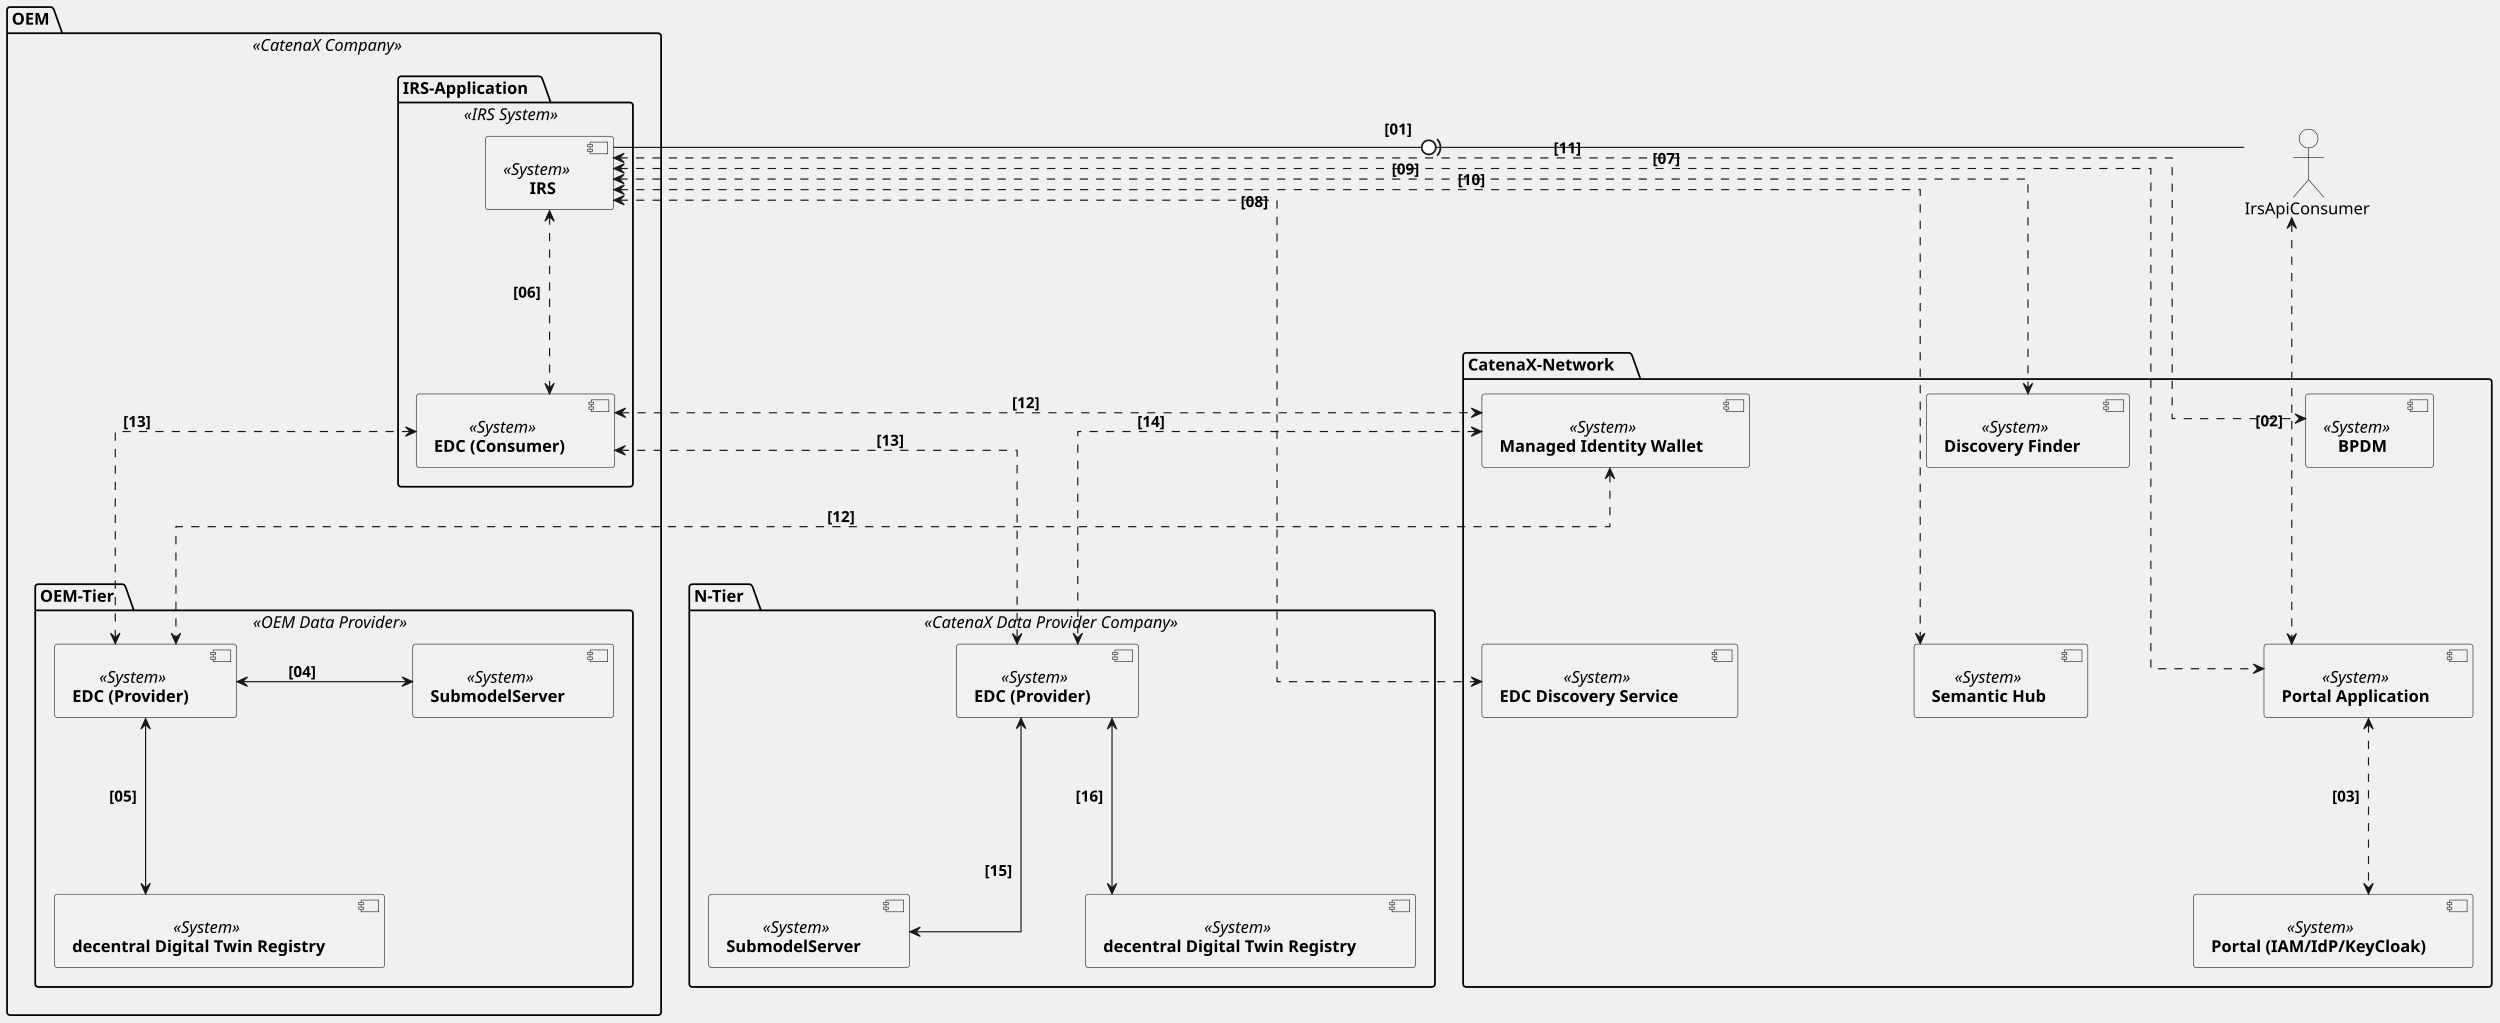
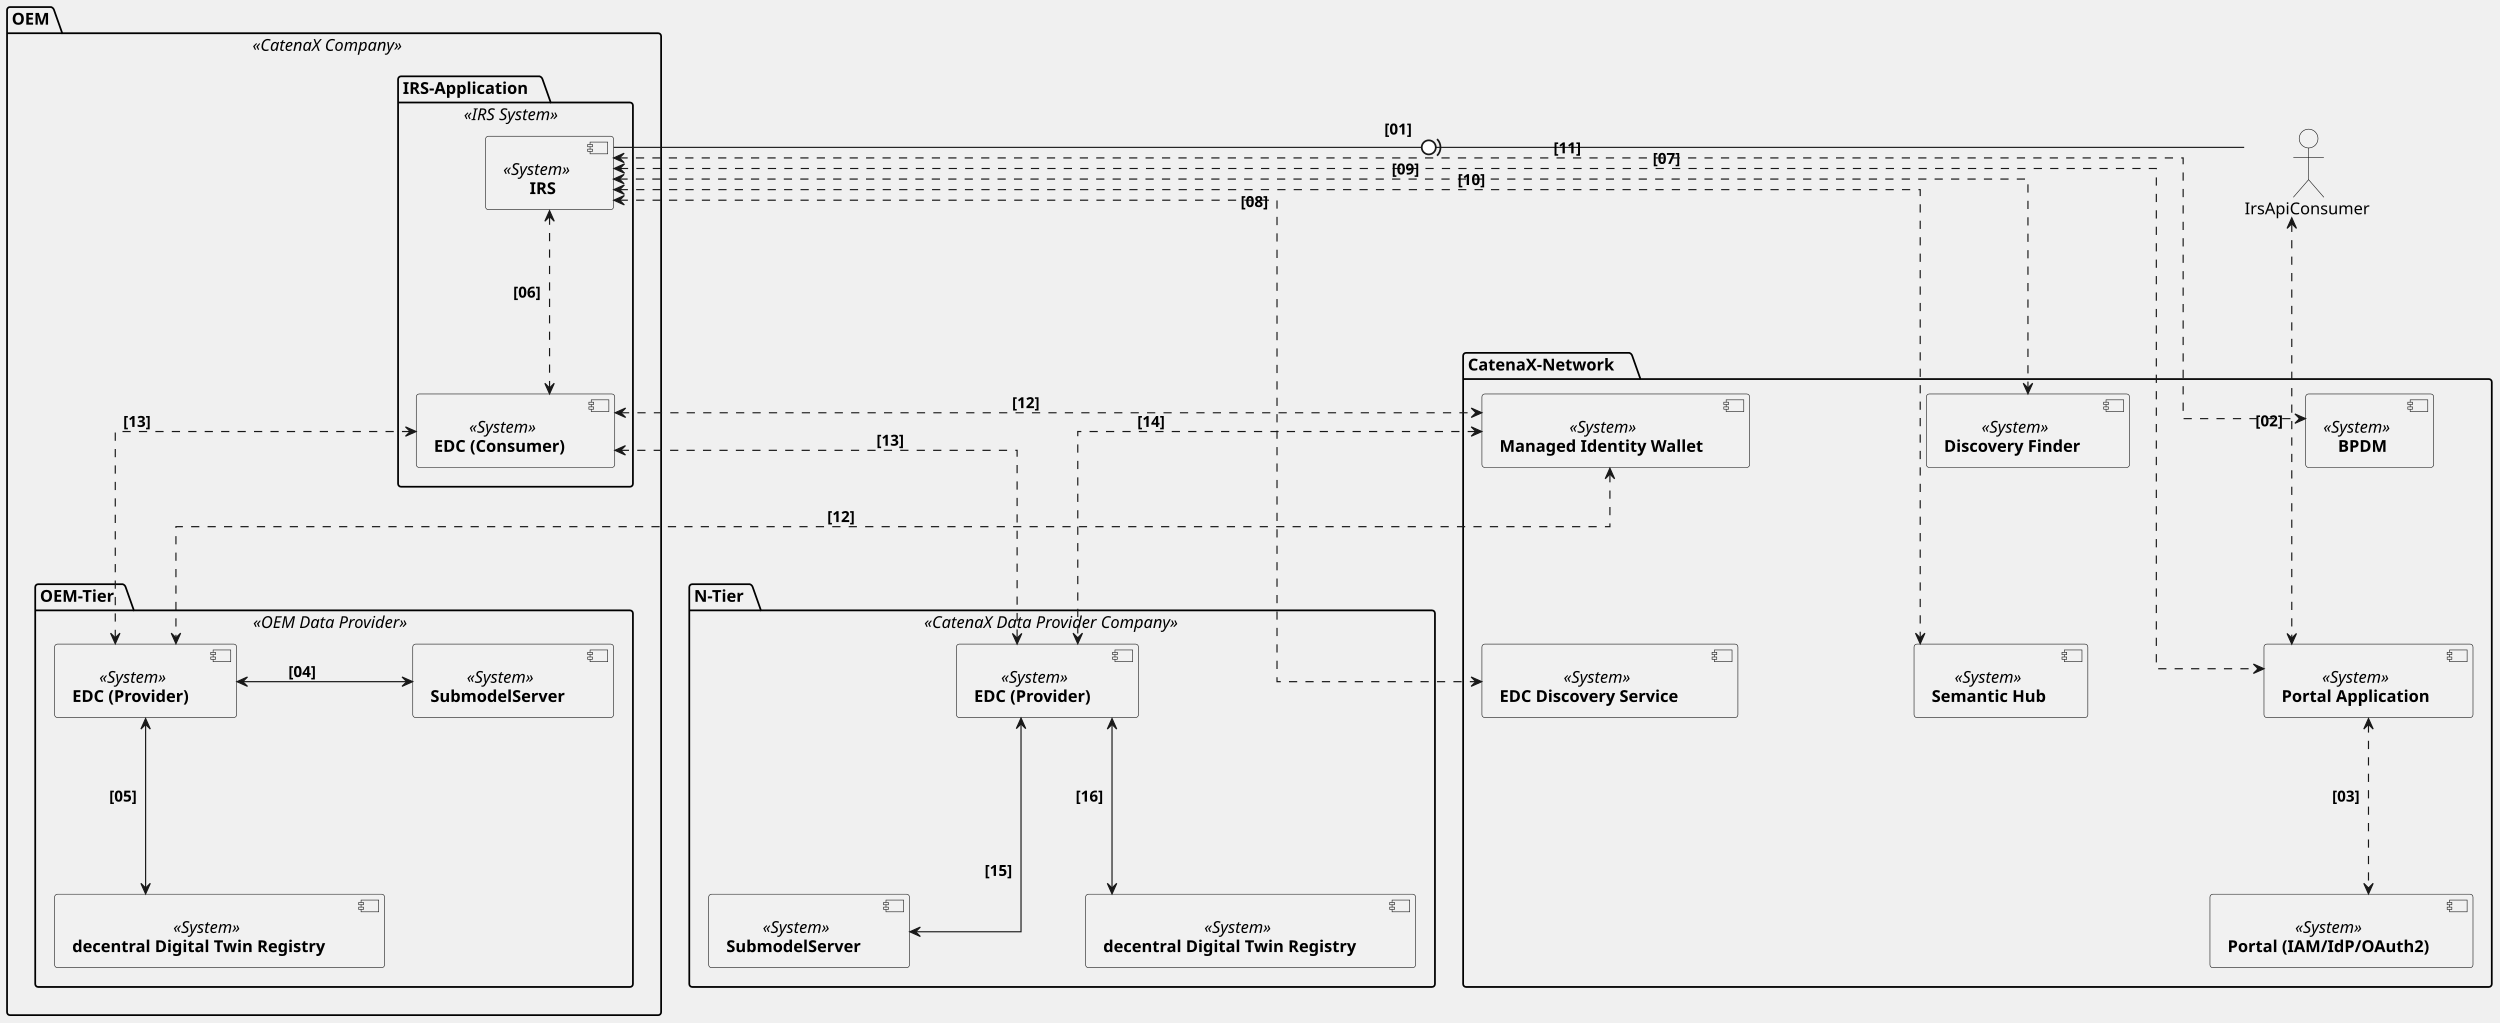
<svg xmlns="http://www.w3.org/2000/svg" contentStyleType="text/css" height="871px" preserveAspectRatio="none" style="width:2129px;height:871px;background:#FFFFFF;" version="1.1" viewBox="0 0 2129 871" width="2129px" zoomAndPan="magnify">
  <defs />
  <g>
    <g id="cluster_consumer">
      <path d="M8.5,6 L43.5,6 A3.75,3.75 0 0 1 46,8.5 L53,28.297 L560.5,28.297 A2.5,2.5 0 0 1 563,30.797 L563,862 A2.5,2.5 0 0 1 560.5,864.5 L8.5,864.5 A2.5,2.5 0 0 1 6,862 L6,8.5 A2.5,2.5 0 0 1 8.5,6 " fill="none" style="stroke:#000000;stroke-width:1.5;" />
      <line style="stroke:#000000;stroke-width:1.5;" x1="6" x2="53" y1="28.297" y2="28.297" />
      <text fill="#000000" font-family="Architects daughter" font-size="14" font-weight="bold" lengthAdjust="spacing" textLength="34" x="10" y="20.995">OEM</text>
      <text fill="#000000" font-family="Architects daughter" font-size="14" font-style="italic" lengthAdjust="spacing" textLength="147" x="215" y="43.292">«CatenaX Company»</text>
    </g>
    <g id="cluster_irs_component">
      <path d="M341.5,65 L459.5,65 A3.75,3.75 0 0 1 462,67.5 L469,87.297 L536.5,87.297 A2.5,2.5 0 0 1 539,89.797 L539,412 A2.5,2.5 0 0 1 536.5,414.5 L341.5,414.5 A2.5,2.5 0 0 1 339,412 L339,67.5 A2.5,2.5 0 0 1 341.5,65 " fill="none" style="stroke:#000000;stroke-width:1.5;" />
      <line style="stroke:#000000;stroke-width:1.5;" x1="339" x2="469" y1="87.297" y2="87.297" />
      <text fill="#000000" font-family="Architects daughter" font-size="14" font-weight="bold" lengthAdjust="spacing" textLength="117" x="343" y="79.995">IRS-Application</text>
      <text fill="#000000" font-family="Architects daughter" font-size="14" font-style="italic" lengthAdjust="spacing" textLength="96" x="395" y="102.292">«IRS System»</text>
    </g>
    <g id="cluster_oem_provider">
      <path d="M32.5,497.5 L104.5,497.5 A3.75,3.75 0 0 1 107,500 L114,519.797 L536.5,519.797 A2.5,2.5 0 0 1 539,522.297 L539,838 A2.5,2.5 0 0 1 536.5,840.5 L32.5,840.5 A2.5,2.5 0 0 1 30,838 L30,500 A2.5,2.5 0 0 1 32.5,497.5 " fill="none" style="stroke:#000000;stroke-width:1.5;" />
      <line style="stroke:#000000;stroke-width:1.5;" x1="30" x2="114" y1="519.797" y2="519.797" />
      <text fill="#000000" font-family="Architects daughter" font-size="14" font-weight="bold" lengthAdjust="spacing" textLength="71" x="34" y="512.495">OEM-Tier</text>
      <text fill="#000000" font-family="Architects daughter" font-size="14" font-style="italic" lengthAdjust="spacing" textLength="146" x="215.5" y="534.792">«OEM Data Provider»</text>
    </g>
    <g id="cluster_network">
      <path d="M1248.5,300.5 L1387.5,300.5 A3.75,3.75 0 0 1 1390,303 L1397,322.797 L2119.5,322.797 A2.5,2.5 0 0 1 2122,325.297 L2122,838 A2.5,2.5 0 0 1 2119.5,840.5 L1248.5,840.5 A2.5,2.5 0 0 1 1246,838 L1246,303 A2.5,2.5 0 0 1 1248.5,300.5 " fill="none" style="stroke:#000000;stroke-width:1.5;" />
      <line style="stroke:#000000;stroke-width:1.5;" x1="1246" x2="1397" y1="322.797" y2="322.797" />
      <text fill="#000000" font-family="Architects daughter" font-size="14" font-weight="bold" lengthAdjust="spacing" textLength="138" x="1250" y="315.495">CatenaX-Network</text>
    </g>
    <g id="cluster_provider">
      <path d="M589.5,497.5 L638.5,497.5 A3.75,3.75 0 0 1 641,500 L648,519.797 L1219.5,519.797 A2.5,2.5 0 0 1 1222,522.297 L1222,838 A2.5,2.5 0 0 1 1219.5,840.5 L589.5,840.5 A2.5,2.5 0 0 1 587,838 L587,500 A2.5,2.5 0 0 1 589.5,497.5 " fill="none" style="stroke:#000000;stroke-width:1.5;" />
      <line style="stroke:#000000;stroke-width:1.5;" x1="587" x2="648" y1="519.797" y2="519.797" />
      <text fill="#000000" font-family="Architects daughter" font-size="14" font-weight="bold" lengthAdjust="spacing" textLength="48" x="591" y="512.495">N-Tier</text>
      <text fill="#000000" font-family="Architects daughter" font-size="14" font-style="italic" lengthAdjust="spacing" textLength="243" x="787" y="534.792">«CatenaX Data Provider Company»</text>
    </g>
    <g id="elem_IRS">
      <rect fill="#F1F1F1" height="62.594" rx="2.5" ry="2.5" style="stroke:#181818;stroke-width:0.5;" width="109" x="413.5" y="116" />
      <rect fill="#F1F1F1" height="10" style="stroke:#181818;stroke-width:0.5;" width="15" x="502.5" y="121" />
      <rect fill="#F1F1F1" height="2" style="stroke:#181818;stroke-width:0.5;" width="4" x="500.5" y="123" />
      <rect fill="#F1F1F1" height="2" style="stroke:#181818;stroke-width:0.5;" width="4" x="500.5" y="127" />
      <text fill="#000000" font-family="Architects daughter" font-size="14" font-style="italic" lengthAdjust="spacing" textLength="69" x="428.5" y="148.995">«System»</text>
      <text fill="#000000" font-family="Architects daughter" font-size="14" font-weight="bold" lengthAdjust="spacing" textLength="24" x="451" y="165.292">IRS</text>
    </g>
    <g id="elem_EDC">
      <rect fill="#F1F1F1" height="62.594" rx="2.5" ry="2.5" style="stroke:#181818;stroke-width:0.5;" width="169" x="354.5" y="335.5" />
      <rect fill="#F1F1F1" height="10" style="stroke:#181818;stroke-width:0.5;" width="15" x="503.5" y="340.5" />
      <rect fill="#F1F1F1" height="2" style="stroke:#181818;stroke-width:0.5;" width="4" x="501.5" y="342.5" />
      <rect fill="#F1F1F1" height="2" style="stroke:#181818;stroke-width:0.5;" width="4" x="501.5" y="346.5" />
      <text fill="#000000" font-family="Architects daughter" font-size="14" font-style="italic" lengthAdjust="spacing" textLength="69" x="399.5" y="368.495">«System»</text>
      <text fill="#000000" font-family="Architects daughter" font-size="14" font-weight="bold" lengthAdjust="spacing" textLength="129" x="369.5" y="384.792">EDC (Consumer)</text>
    </g>
    <g id="elem_EDCProviderOEM">
      <rect fill="#F1F1F1" height="62.594" rx="2.5" ry="2.5" style="stroke:#181818;stroke-width:0.5;" width="155" x="46.5" y="548.5" />
      <rect fill="#F1F1F1" height="10" style="stroke:#181818;stroke-width:0.5;" width="15" x="181.5" y="553.5" />
      <rect fill="#F1F1F1" height="2" style="stroke:#181818;stroke-width:0.5;" width="4" x="179.5" y="555.5" />
      <rect fill="#F1F1F1" height="2" style="stroke:#181818;stroke-width:0.5;" width="4" x="179.5" y="559.5" />
      <text fill="#000000" font-family="Architects daughter" font-size="14" font-style="italic" lengthAdjust="spacing" textLength="69" x="84.5" y="581.495">«System»</text>
      <text fill="#000000" font-family="Architects daughter" font-size="14" font-weight="bold" lengthAdjust="spacing" textLength="115" x="61.5" y="597.792">EDC (Provider)</text>
    </g>
    <g id="elem_SubmodelServerOEM">
      <rect fill="#F1F1F1" height="62.594" rx="2.5" ry="2.5" style="stroke:#181818;stroke-width:0.5;" width="171" x="351.5" y="548.5" />
      <rect fill="#F1F1F1" height="10" style="stroke:#181818;stroke-width:0.5;" width="15" x="502.5" y="553.5" />
      <rect fill="#F1F1F1" height="2" style="stroke:#181818;stroke-width:0.5;" width="4" x="500.5" y="555.5" />
      <rect fill="#F1F1F1" height="2" style="stroke:#181818;stroke-width:0.5;" width="4" x="500.5" y="559.5" />
      <text fill="#000000" font-family="Architects daughter" font-size="14" font-style="italic" lengthAdjust="spacing" textLength="69" x="397.5" y="581.495">«System»</text>
      <text fill="#000000" font-family="Architects daughter" font-size="14" font-weight="bold" lengthAdjust="spacing" textLength="131" x="366.5" y="597.792">SubmodelServer</text>
    </g>
    <g id="elem_DT_REG_OEM">
      <rect fill="#F1F1F1" height="62.594" rx="2.5" ry="2.5" style="stroke:#181818;stroke-width:0.5;" width="281" x="46.5" y="761.5" />
      <rect fill="#F1F1F1" height="10" style="stroke:#181818;stroke-width:0.5;" width="15" x="307.5" y="766.5" />
      <rect fill="#F1F1F1" height="2" style="stroke:#181818;stroke-width:0.5;" width="4" x="305.5" y="768.5" />
      <rect fill="#F1F1F1" height="2" style="stroke:#181818;stroke-width:0.5;" width="4" x="305.5" y="772.5" />
      <text fill="#000000" font-family="Architects daughter" font-size="14" font-style="italic" lengthAdjust="spacing" textLength="69" x="147.5" y="794.495">«System»</text>
      <text fill="#000000" font-family="Architects daughter" font-size="14" font-weight="bold" lengthAdjust="spacing" textLength="241" x="61.5" y="810.792">decentral Digital Twin Registry</text>
    </g>
    <g id="elem_miw">
      <rect fill="#F1F1F1" height="62.594" rx="2.5" ry="2.5" style="stroke:#181818;stroke-width:0.5;" width="228" x="1262" y="335.5" />
      <rect fill="#F1F1F1" height="10" style="stroke:#181818;stroke-width:0.5;" width="15" x="1470" y="340.5" />
      <rect fill="#F1F1F1" height="2" style="stroke:#181818;stroke-width:0.5;" width="4" x="1468" y="342.5" />
      <rect fill="#F1F1F1" height="2" style="stroke:#181818;stroke-width:0.5;" width="4" x="1468" y="346.5" />
      <text fill="#000000" font-family="Architects daughter" font-size="14" font-style="italic" lengthAdjust="spacing" textLength="69" x="1336.5" y="368.495">«System»</text>
      <text fill="#000000" font-family="Architects daughter" font-size="14" font-weight="bold" lengthAdjust="spacing" textLength="188" x="1277" y="384.792">Managed Identity Wallet</text>
    </g>
    <g id="elem_IAM_IRS">
      <rect fill="#F1F1F1" height="62.594" rx="2.5" ry="2.5" style="stroke:#181818;stroke-width:0.5;" width="178" x="1928" y="548.5" />
      <rect fill="#F1F1F1" height="10" style="stroke:#181818;stroke-width:0.5;" width="15" x="2086" y="553.5" />
      <rect fill="#F1F1F1" height="2" style="stroke:#181818;stroke-width:0.5;" width="4" x="2084" y="555.5" />
      <rect fill="#F1F1F1" height="2" style="stroke:#181818;stroke-width:0.5;" width="4" x="2084" y="559.5" />
      <text fill="#000000" font-family="Architects daughter" font-size="14" font-style="italic" lengthAdjust="spacing" textLength="69" x="1977.5" y="581.495">«System»</text>
      <text fill="#000000" font-family="Architects daughter" font-size="14" font-weight="bold" lengthAdjust="spacing" textLength="138" x="1943" y="597.792">Portal Application</text>
    </g>
    <g id="elem_Portal_IdP">
-       <rect fill="#F1F1F1" height="62.594" rx="2.5" ry="2.5" style="stroke:#181818;stroke-width:0.5;" width="238" x="1868" y="761.5" />
+       <rect fill="#F1F1F1" height="62.594" rx="2.5" ry="2.5" style="stroke:#181818;stroke-width:0.5;" width="224" x="1882" y="761.5" />
      <rect fill="#F1F1F1" height="10" style="stroke:#181818;stroke-width:0.5;" width="15" x="2086" y="766.5" />
      <rect fill="#F1F1F1" height="2" style="stroke:#181818;stroke-width:0.5;" width="4" x="2084" y="768.5" />
      <rect fill="#F1F1F1" height="2" style="stroke:#181818;stroke-width:0.5;" width="4" x="2084" y="772.5" />
-       <text fill="#000000" font-family="Architects daughter" font-size="14" font-style="italic" lengthAdjust="spacing" textLength="69" x="1947.5" y="794.495">«System»</text>
-       <text fill="#000000" font-family="Architects daughter" font-size="14" font-weight="bold" lengthAdjust="spacing" textLength="198" x="1883" y="810.792">Portal (IAM/IdP/KeyCloak)</text>
+       <text fill="#000000" font-family="Architects daughter" font-size="14" font-style="italic" lengthAdjust="spacing" textLength="69" x="1954.5" y="794.495">«System»</text>
+       <text fill="#000000" font-family="Architects daughter" font-size="14" font-weight="bold" lengthAdjust="spacing" textLength="184" x="1897" y="810.792">Portal (IAM/IdP/OAuth2)</text>
    </g>
    <g id="elem_edc_discovery">
      <rect fill="#F1F1F1" height="62.594" rx="2.5" ry="2.5" style="stroke:#181818;stroke-width:0.5;" width="218" x="1262" y="548.5" />
      <rect fill="#F1F1F1" height="10" style="stroke:#181818;stroke-width:0.5;" width="15" x="1460" y="553.5" />
      <rect fill="#F1F1F1" height="2" style="stroke:#181818;stroke-width:0.5;" width="4" x="1458" y="555.5" />
      <rect fill="#F1F1F1" height="2" style="stroke:#181818;stroke-width:0.5;" width="4" x="1458" y="559.5" />
      <text fill="#000000" font-family="Architects daughter" font-size="14" font-style="italic" lengthAdjust="spacing" textLength="69" x="1331.5" y="581.495">«System»</text>
      <text fill="#000000" font-family="Architects daughter" font-size="14" font-weight="bold" lengthAdjust="spacing" textLength="178" x="1277" y="597.792">EDC Discovery Service</text>
    </g>
    <g id="elem_discovery_finder">
      <rect fill="#F1F1F1" height="62.594" rx="2.5" ry="2.5" style="stroke:#181818;stroke-width:0.5;" width="173" x="1640.5" y="335.5" />
      <rect fill="#F1F1F1" height="10" style="stroke:#181818;stroke-width:0.5;" width="15" x="1793.5" y="340.5" />
      <rect fill="#F1F1F1" height="2" style="stroke:#181818;stroke-width:0.5;" width="4" x="1791.5" y="342.5" />
      <rect fill="#F1F1F1" height="2" style="stroke:#181818;stroke-width:0.5;" width="4" x="1791.5" y="346.5" />
      <text fill="#000000" font-family="Architects daughter" font-size="14" font-style="italic" lengthAdjust="spacing" textLength="69" x="1687.5" y="368.495">«System»</text>
      <text fill="#000000" font-family="Architects daughter" font-size="14" font-weight="bold" lengthAdjust="spacing" textLength="133" x="1655.5" y="384.792">Discovery Finder</text>
    </g>
    <g id="elem_semantic_hub">
      <rect fill="#F1F1F1" height="62.594" rx="2.5" ry="2.5" style="stroke:#181818;stroke-width:0.5;" width="148" x="1630" y="548.5" />
      <rect fill="#F1F1F1" height="10" style="stroke:#181818;stroke-width:0.5;" width="15" x="1758" y="553.5" />
      <rect fill="#F1F1F1" height="2" style="stroke:#181818;stroke-width:0.5;" width="4" x="1756" y="555.5" />
      <rect fill="#F1F1F1" height="2" style="stroke:#181818;stroke-width:0.5;" width="4" x="1756" y="559.5" />
      <text fill="#000000" font-family="Architects daughter" font-size="14" font-style="italic" lengthAdjust="spacing" textLength="69" x="1664.5" y="581.495">«System»</text>
      <text fill="#000000" font-family="Architects daughter" font-size="14" font-weight="bold" lengthAdjust="spacing" textLength="108" x="1645" y="597.792">Semantic Hub</text>
    </g>
    <g id="elem_bpdm">
      <rect fill="#F1F1F1" height="62.594" rx="2.5" ry="2.5" style="stroke:#181818;stroke-width:0.5;" width="109" x="1963.5" y="335.5" />
      <rect fill="#F1F1F1" height="10" style="stroke:#181818;stroke-width:0.5;" width="15" x="2052.5" y="340.5" />
      <rect fill="#F1F1F1" height="2" style="stroke:#181818;stroke-width:0.5;" width="4" x="2050.5" y="342.5" />
      <rect fill="#F1F1F1" height="2" style="stroke:#181818;stroke-width:0.5;" width="4" x="2050.5" y="346.5" />
      <text fill="#000000" font-family="Architects daughter" font-size="14" font-style="italic" lengthAdjust="spacing" textLength="69" x="1978.5" y="368.495">«System»</text>
      <text fill="#000000" font-family="Architects daughter" font-size="14" font-weight="bold" lengthAdjust="spacing" textLength="44" x="1991" y="384.792">BPDM</text>
    </g>
    <g id="elem_EDCProvider">
      <rect fill="#F1F1F1" height="62.594" rx="2.5" ry="2.5" style="stroke:#181818;stroke-width:0.5;" width="155" x="814.5" y="548.5" />
      <rect fill="#F1F1F1" height="10" style="stroke:#181818;stroke-width:0.5;" width="15" x="949.5" y="553.5" />
      <rect fill="#F1F1F1" height="2" style="stroke:#181818;stroke-width:0.5;" width="4" x="947.5" y="555.5" />
      <rect fill="#F1F1F1" height="2" style="stroke:#181818;stroke-width:0.5;" width="4" x="947.5" y="559.5" />
      <text fill="#000000" font-family="Architects daughter" font-size="14" font-style="italic" lengthAdjust="spacing" textLength="69" x="852.5" y="581.495">«System»</text>
      <text fill="#000000" font-family="Architects daughter" font-size="14" font-weight="bold" lengthAdjust="spacing" textLength="115" x="829.5" y="597.792">EDC (Provider)</text>
    </g>
    <g id="elem_SubmodelServer">
      <rect fill="#F1F1F1" height="62.594" rx="2.5" ry="2.5" style="stroke:#181818;stroke-width:0.5;" width="171" x="603.5" y="761.5" />
      <rect fill="#F1F1F1" height="10" style="stroke:#181818;stroke-width:0.5;" width="15" x="754.5" y="766.5" />
      <rect fill="#F1F1F1" height="2" style="stroke:#181818;stroke-width:0.5;" width="4" x="752.5" y="768.5" />
      <rect fill="#F1F1F1" height="2" style="stroke:#181818;stroke-width:0.5;" width="4" x="752.5" y="772.5" />
      <text fill="#000000" font-family="Architects daughter" font-size="14" font-style="italic" lengthAdjust="spacing" textLength="69" x="649.5" y="794.495">«System»</text>
      <text fill="#000000" font-family="Architects daughter" font-size="14" font-weight="bold" lengthAdjust="spacing" textLength="131" x="618.5" y="810.792">SubmodelServer</text>
    </g>
    <g id="elem_DT_REG">
      <rect fill="#F1F1F1" height="62.594" rx="2.5" ry="2.5" style="stroke:#181818;stroke-width:0.5;" width="281" x="924.5" y="761.5" />
      <rect fill="#F1F1F1" height="10" style="stroke:#181818;stroke-width:0.5;" width="15" x="1185.5" y="766.5" />
      <rect fill="#F1F1F1" height="2" style="stroke:#181818;stroke-width:0.5;" width="4" x="1183.5" y="768.5" />
      <rect fill="#F1F1F1" height="2" style="stroke:#181818;stroke-width:0.5;" width="4" x="1183.5" y="772.5" />
      <text fill="#000000" font-family="Architects daughter" font-size="14" font-style="italic" lengthAdjust="spacing" textLength="69" x="1025.5" y="794.495">«System»</text>
      <text fill="#000000" font-family="Architects daughter" font-size="14" font-weight="bold" lengthAdjust="spacing" textLength="241" x="939.5" y="810.792">decentral Digital Twin Registry</text>
    </g>
    <g id="elem_IrsApiConsumer">
      <ellipse cx="1966" cy="118" fill="#F1F1F1" rx="8" ry="8" style="stroke:#181818;stroke-width:0.5;" />
      <path d="M1966,126 L1966,153 M1953,134 L1979,134 M1966,153 L1953,168 M1966,153 L1979,168 " fill="none" style="stroke:#181818;stroke-width:0.5;" />
      <text fill="#000000" font-family="Architects daughter" font-size="14" lengthAdjust="spacing" textLength="109" x="1911.5" y="182.495">IrsApiConsumer</text>
    </g>
    <g id="link_IRS_IrsApiConsumer">
      <path d="M522.64,125.5 C757.06,125.5 1676.31,125.5 1911.14,125.5 " fill="none" id="IRS-IrsApiConsumer" style="stroke:#181818;stroke-width:1.0;" />
      <text fill="#000000" font-family="Architects daughter" font-size="13" font-weight="bold" lengthAdjust="spacing" textLength="30" x="1178.89" y="114.567">[01]</text>
      <path d="M1223.807,132.571 A10,10 0 0 0 1223.807 118.429" fill="none" style="stroke:#181818;stroke-width:1.5;" />
      <ellipse cx="1216.736" cy="125.5" fill="#FFFFFF" rx="6" ry="6" style="stroke:#181818;stroke-width:1.5;" />
    </g>
    <g id="link_IrsApiConsumer_IAM_IRS">
      <path d="M1951.67,190.5 C1951.67,190.5 1951.67,543.48 1951.67,543.48 " fill="none" id="IrsApiConsumer-IAM_IRS" style="stroke:#181818;stroke-width:1.0;stroke-dasharray:7.0,7.0;" />
      <polygon fill="#181818" points="1951.67,185.5,1947.67,194.5,1951.67,190.5,1955.67,194.5,1951.67,185.5" style="stroke:#181818;stroke-width:1.0;" />
      <polygon fill="#181818" points="1951.67,548.48,1955.67,539.48,1951.67,543.48,1947.67,539.48,1951.67,548.48" style="stroke:#181818;stroke-width:1.0;" />
      <text fill="#000000" font-family="Architects daughter" font-size="13" font-weight="bold" lengthAdjust="spacing" textLength="30" x="1920.67" y="363.057">[02]</text>
    </g>
    <g id="link_IAM_IRS_Portal_IdP">
      <path d="M2017,616.89 C2017,616.89 2017,756.24 2017,756.24 " fill="none" id="IAM_IRS-Portal_IdP" style="stroke:#181818;stroke-width:1.0;stroke-dasharray:7.0,7.0;" />
      <polygon fill="#181818" points="2017,611.89,2013,620.89,2017,616.89,2021,620.89,2017,611.89" style="stroke:#181818;stroke-width:1.0;" />
      <polygon fill="#181818" points="2017,761.24,2021,752.24,2017,756.24,2013,752.24,2017,761.24" style="stroke:#181818;stroke-width:1.0;" />
      <text fill="#000000" font-family="Architects daughter" font-size="13" font-weight="bold" lengthAdjust="spacing" textLength="30" x="1986" y="682.637">[03]</text>
    </g>
    <g id="link_EDCProviderOEM_SubmodelServerOEM">
      <path d="M206.77,580.5 C206.77,580.5 346.37,580.5 346.37,580.5 " fill="none" id="EDCProviderOEM-SubmodelServerOEM" style="stroke:#181818;stroke-width:1.0;" />
      <polygon fill="#181818" points="201.77,580.5,210.77,584.5,206.77,580.5,210.77,576.5,201.77,580.5" style="stroke:#181818;stroke-width:1.0;" />
      <polygon fill="#181818" points="351.37,580.5,342.37,576.5,346.37,580.5,342.37,584.5,351.37,580.5" style="stroke:#181818;stroke-width:1.0;" />
      <text fill="#000000" font-family="Architects daughter" font-size="13" font-weight="bold" lengthAdjust="spacing" textLength="30" x="245.57" y="576.567">[04]</text>
    </g>
    <g id="link_EDCProviderOEM_DT_REG_OEM">
      <path d="M124,616.89 C124,616.89 124,756.24 124,756.24 " fill="none" id="EDCProviderOEM-DT_REG_OEM" style="stroke:#181818;stroke-width:1.0;" />
      <polygon fill="#181818" points="124,611.89,120,620.89,124,616.89,128,620.89,124,611.89" style="stroke:#181818;stroke-width:1.0;" />
      <polygon fill="#181818" points="124,761.24,128,752.24,124,756.24,120,752.24,124,761.24" style="stroke:#181818;stroke-width:1.0;" />
      <text fill="#000000" font-family="Architects daughter" font-size="13" font-weight="bold" lengthAdjust="spacing" textLength="30" x="93" y="682.637">[05]</text>
    </g>
    <g id="link_miw_EDCProviderOEM">
      <path d="M1371,403.74 C1371,403.74 1371,448.5 1371,448.5 C1371,448.5 149.83,448.5 149.83,448.5 C149.83,448.5 149.83,543.17 149.83,543.17 " fill="none" id="miw-EDCProviderOEM" style="stroke:#181818;stroke-width:1.0;stroke-dasharray:7.0,7.0;" />
      <polygon fill="#181818" points="1371,398.74,1367,407.74,1371,403.74,1375,407.74,1371,398.74" style="stroke:#181818;stroke-width:1.0;" />
      <polygon fill="#181818" points="149.83,548.17,153.83,539.17,149.83,543.17,145.83,539.17,149.83,548.17" style="stroke:#181818;stroke-width:1.0;" />
      <text fill="#000000" font-family="Architects daughter" font-size="13" font-weight="bold" lengthAdjust="spacing" textLength="30" x="704.46" y="444.567">[12]</text>
    </g>
    <g id="link_IRS_EDC">
      <path d="M468,184.42 C468,184.42 468,330.4 468,330.4 " fill="none" id="IRS-EDC" style="stroke:#181818;stroke-width:1.0;stroke-dasharray:7.0,7.0;" />
      <polygon fill="#181818" points="468,179.42,464,188.42,468,184.42,472,188.42,468,179.42" style="stroke:#181818;stroke-width:1.0;" />
      <polygon fill="#181818" points="468,335.4,472,326.4,468,330.4,464,326.4,468,335.4" style="stroke:#181818;stroke-width:1.0;" />
      <text fill="#000000" font-family="Architects daughter" font-size="13" font-weight="bold" lengthAdjust="spacing" textLength="30" x="437" y="253.477">[06]</text>
    </g>
    <g id="link_IRS_IAM_IRS">
-       <path d="M527.72,143.5 C527.72,143.5 1831.67,143.5 1831.67,143.5 C1831.67,143.5 1831.67,569.5 1831.67,569.5 C1831.67,569.5 1922.86,569.5 1922.86,569.5 " fill="none" id="IRS-IAM_IRS" style="stroke:#181818;stroke-width:1.0;stroke-dasharray:7.0,7.0;" />
-       <polygon fill="#181818" points="522.72,143.5,531.72,147.5,527.72,143.5,531.72,139.5,522.72,143.5" style="stroke:#181818;stroke-width:1.0;" />
-       <polygon fill="#181818" points="1927.86,569.5,1918.86,565.5,1922.86,569.5,1918.86,573.5,1927.86,569.5" style="stroke:#181818;stroke-width:1.0;" />
-       <text fill="#000000" font-family="Architects daughter" font-size="13" font-weight="bold" lengthAdjust="spacing" textLength="30" x="1407.29" y="139.567">[07]</text>
+       <path d="M527.91,143.5 C527.91,143.5 1836.33,143.5 1836.33,143.5 C1836.33,143.5 1836.33,569.5 1836.33,569.5 C1836.33,569.5 1922.99,569.5 1922.99,569.5 " fill="none" id="IRS-IAM_IRS" style="stroke:#181818;stroke-width:1.0;stroke-dasharray:7.0,7.0;" />
+       <polygon fill="#181818" points="522.91,143.5,531.91,147.5,527.91,143.5,531.91,139.5,522.91,143.5" style="stroke:#181818;stroke-width:1.0;" />
+       <polygon fill="#181818" points="1927.99,569.5,1918.99,565.5,1922.99,569.5,1918.99,573.5,1927.99,569.5" style="stroke:#181818;stroke-width:1.0;" />
+       <text fill="#000000" font-family="Architects daughter" font-size="13" font-weight="bold" lengthAdjust="spacing" textLength="30" x="1407.45" y="139.567">[07]</text>
    </g>
    <g id="link_IRS_edc_discovery">
      <path d="M527.7,170.5 C527.7,170.5 1087.5,170.5 1087.5,170.5 C1087.5,170.5 1087.5,580.5 1087.5,580.5 C1087.5,580.5 1256.8,580.5 1256.8,580.5 " fill="none" id="IRS-edc_discovery" style="stroke:#181818;stroke-width:1.0;stroke-dasharray:7.0,7.0;" />
      <polygon fill="#181818" points="522.7,170.5,531.7,174.5,527.7,170.5,531.7,166.5,522.7,170.5" style="stroke:#181818;stroke-width:1.0;" />
      <polygon fill="#181818" points="1261.8,580.5,1252.8,576.5,1256.8,580.5,1252.8,584.5,1261.8,580.5" style="stroke:#181818;stroke-width:1.0;" />
      <text fill="#000000" font-family="Architects daughter" font-size="13" font-weight="bold" lengthAdjust="spacing" textLength="30" x="1056.5" y="176.317">[08]</text>
    </g>
    <g id="link_IRS_discovery_finder">
      <path d="M527.5,152.5 C527.5,152.5 1727,152.5 1727,152.5 C1727,152.5 1727,330.35 1727,330.35 " fill="none" id="IRS-discovery_finder" style="stroke:#181818;stroke-width:1.0;stroke-dasharray:7.0,7.0;" />
      <polygon fill="#181818" points="522.5,152.5,531.5,156.5,527.5,152.5,531.5,148.5,522.5,152.5" style="stroke:#181818;stroke-width:1.0;" />
      <polygon fill="#181818" points="1727,335.35,1731,326.35,1727,330.35,1723,326.35,1727,335.35" style="stroke:#181818;stroke-width:1.0;" />
      <text fill="#000000" font-family="Architects daughter" font-size="13" font-weight="bold" lengthAdjust="spacing" textLength="30" x="1185.18" y="148.567">[09]</text>
    </g>
    <g id="link_IRS_semantic_hub">
      <path d="M527.73,161.5 C527.73,161.5 1635.25,161.5 1635.25,161.5 C1635.25,161.5 1635.25,543.2 1635.25,543.2 " fill="none" id="IRS-semantic_hub" style="stroke:#181818;stroke-width:1.0;stroke-dasharray:7.0,7.0;" />
      <polygon fill="#181818" points="522.73,161.5,531.73,165.5,527.73,161.5,531.73,157.5,522.73,161.5" style="stroke:#181818;stroke-width:1.0;" />
      <polygon fill="#181818" points="1635.25,548.2,1639.25,539.2,1635.25,543.2,1631.25,539.2,1635.25,548.2" style="stroke:#181818;stroke-width:1.0;" />
      <text fill="#000000" font-family="Architects daughter" font-size="13" font-weight="bold" lengthAdjust="spacing" textLength="30" x="1241.34" y="157.567">[10]</text>
    </g>
    <g id="link_IRS_bpdm">
-       <path d="M527.6,134.5 C527.6,134.5 1849.83,134.5 1849.83,134.5 C1849.83,134.5 1849.83,356.5 1849.83,356.5 C1849.83,356.5 1958.4,356.5 1958.4,356.5 " fill="none" id="IRS-bpdm" style="stroke:#181818;stroke-width:1.0;stroke-dasharray:7.0,7.0;" />
-       <polygon fill="#181818" points="522.6,134.5,531.6,138.5,527.6,134.5,531.6,130.5,522.6,134.5" style="stroke:#181818;stroke-width:1.0;" />
-       <polygon fill="#181818" points="1963.4,356.5,1954.4,352.5,1958.4,356.5,1954.4,360.5,1963.4,356.5" style="stroke:#181818;stroke-width:1.0;" />
-       <text fill="#000000" font-family="Architects daughter" font-size="13" font-weight="bold" lengthAdjust="spacing" textLength="30" x="1323" y="130.567">[11]</text>
+       <path d="M527.54,134.5 C527.54,134.5 1859.17,134.5 1859.17,134.5 C1859.17,134.5 1859.17,356.5 1859.17,356.5 C1859.17,356.5 1958.34,356.5 1958.34,356.5 " fill="none" id="IRS-bpdm" style="stroke:#181818;stroke-width:1.0;stroke-dasharray:7.0,7.0;" />
+       <polygon fill="#181818" points="522.54,134.5,531.54,138.5,527.54,134.5,531.54,130.5,522.54,134.5" style="stroke:#181818;stroke-width:1.0;" />
+       <polygon fill="#181818" points="1963.34,356.5,1954.34,352.5,1958.34,356.5,1954.34,360.5,1963.34,356.5" style="stroke:#181818;stroke-width:1.0;" />
+       <text fill="#000000" font-family="Architects daughter" font-size="13" font-weight="bold" lengthAdjust="spacing" textLength="30" x="1322.94" y="130.567">[11]</text>
    </g>
    <g id="link_EDC_miw">
      <path d="M528.81,351.5 C528.81,351.5 1256.89,351.5 1256.89,351.5 " fill="none" id="EDC-miw" style="stroke:#181818;stroke-width:1.0;stroke-dasharray:7.0,7.0;" />
      <polygon fill="#181818" points="523.81,351.5,532.81,355.5,528.81,351.5,532.81,347.5,523.81,351.5" style="stroke:#181818;stroke-width:1.0;" />
      <polygon fill="#181818" points="1261.89,351.5,1252.89,347.5,1256.89,351.5,1252.89,355.5,1261.89,351.5" style="stroke:#181818;stroke-width:1.0;" />
      <text fill="#000000" font-family="Architects daughter" font-size="13" font-weight="bold" lengthAdjust="spacing" textLength="30" x="861.85" y="347.567">[12]</text>
    </g>
    <g id="link_EDC_EDCProvider">
      <path d="M528.65,383.5 C528.65,383.5 866.17,383.5 866.17,383.5 C866.17,383.5 866.17,543.43 866.17,543.43 " fill="none" id="EDC-EDCProvider" style="stroke:#181818;stroke-width:1.0;stroke-dasharray:7.0,7.0;" />
      <polygon fill="#181818" points="523.65,383.5,532.65,387.5,528.65,383.5,532.65,379.5,523.65,383.5" style="stroke:#181818;stroke-width:1.0;" />
      <polygon fill="#181818" points="866.17,548.43,870.17,539.43,866.17,543.43,862.17,539.43,866.17,548.43" style="stroke:#181818;stroke-width:1.0;" />
      <text fill="#000000" font-family="Architects daughter" font-size="13" font-weight="bold" lengthAdjust="spacing" textLength="30" x="746.37" y="379.567">[13]</text>
    </g>
    <g id="link_EDC_EDCProviderOEM">
      <path d="M349.31,367.5 C349.31,367.5 98.17,367.5 98.17,367.5 C98.17,367.5 98.17,543.19 98.17,543.19 " fill="none" id="EDC-EDCProviderOEM" style="stroke:#181818;stroke-width:1.0;stroke-dasharray:7.0,7.0;" />
      <polygon fill="#181818" points="354.31,367.5,345.31,363.5,349.31,367.5,345.31,371.5,354.31,367.5" style="stroke:#181818;stroke-width:1.0;" />
      <polygon fill="#181818" points="98.17,548.19,102.17,539.19,98.17,543.19,94.17,539.19,98.17,548.19" style="stroke:#181818;stroke-width:1.0;" />
      <text fill="#000000" font-family="Architects daughter" font-size="13" font-weight="bold" lengthAdjust="spacing" textLength="30" x="104.9" y="363.567">[13]</text>
    </g>
    <g id="link_miw_EDCProvider">
      <path d="M1256.86,367.5 C1256.86,367.5 917.83,367.5 917.83,367.5 C917.83,367.5 917.83,543.19 917.83,543.19 " fill="none" id="miw-EDCProvider" style="stroke:#181818;stroke-width:1.0;stroke-dasharray:7.0,7.0;" />
      <polygon fill="#181818" points="1261.86,367.5,1252.86,363.5,1256.86,367.5,1252.86,371.5,1261.86,367.5" style="stroke:#181818;stroke-width:1.0;" />
      <polygon fill="#181818" points="917.83,548.19,921.83,539.19,917.83,543.19,913.83,539.19,917.83,548.19" style="stroke:#181818;stroke-width:1.0;" />
      <text fill="#000000" font-family="Architects daughter" font-size="13" font-weight="bold" lengthAdjust="spacing" textLength="30" x="968.5" y="363.567">[14]</text>
    </g>
    <g id="link_EDCProvider_SubmodelServer">
      <path d="M869.5,616.5 C869.5,616.5 869.5,793.5 869.5,793.5 C869.5,793.5 779.76,793.5 779.76,793.5 " fill="none" id="EDCProvider-SubmodelServer" style="stroke:#181818;stroke-width:1.0;" />
      <polygon fill="#181818" points="869.5,611.5,865.5,620.5,869.5,616.5,873.5,620.5,869.5,611.5" style="stroke:#181818;stroke-width:1.0;" />
      <polygon fill="#181818" points="774.76,793.5,783.76,797.5,779.76,793.5,783.76,789.5,774.76,793.5" style="stroke:#181818;stroke-width:1.0;" />
      <text fill="#000000" font-family="Architects daughter" font-size="13" font-weight="bold" lengthAdjust="spacing" textLength="30" x="838.5" y="745.937">[15]</text>
    </g>
    <g id="link_EDCProvider_DT_REG">
      <path d="M947,616.89 C947,616.89 947,756.24 947,756.24 " fill="none" id="EDCProvider-DT_REG" style="stroke:#181818;stroke-width:1.0;" />
      <polygon fill="#181818" points="947,611.89,943,620.89,947,616.89,951,620.89,947,611.89" style="stroke:#181818;stroke-width:1.0;" />
      <polygon fill="#181818" points="947,761.24,951,752.24,947,756.24,943,752.24,947,761.24" style="stroke:#181818;stroke-width:1.0;" />
      <text fill="#000000" font-family="Architects daughter" font-size="13" font-weight="bold" lengthAdjust="spacing" textLength="30" x="916" y="682.637">[16]</text>
    </g>
  </g>
</svg>
